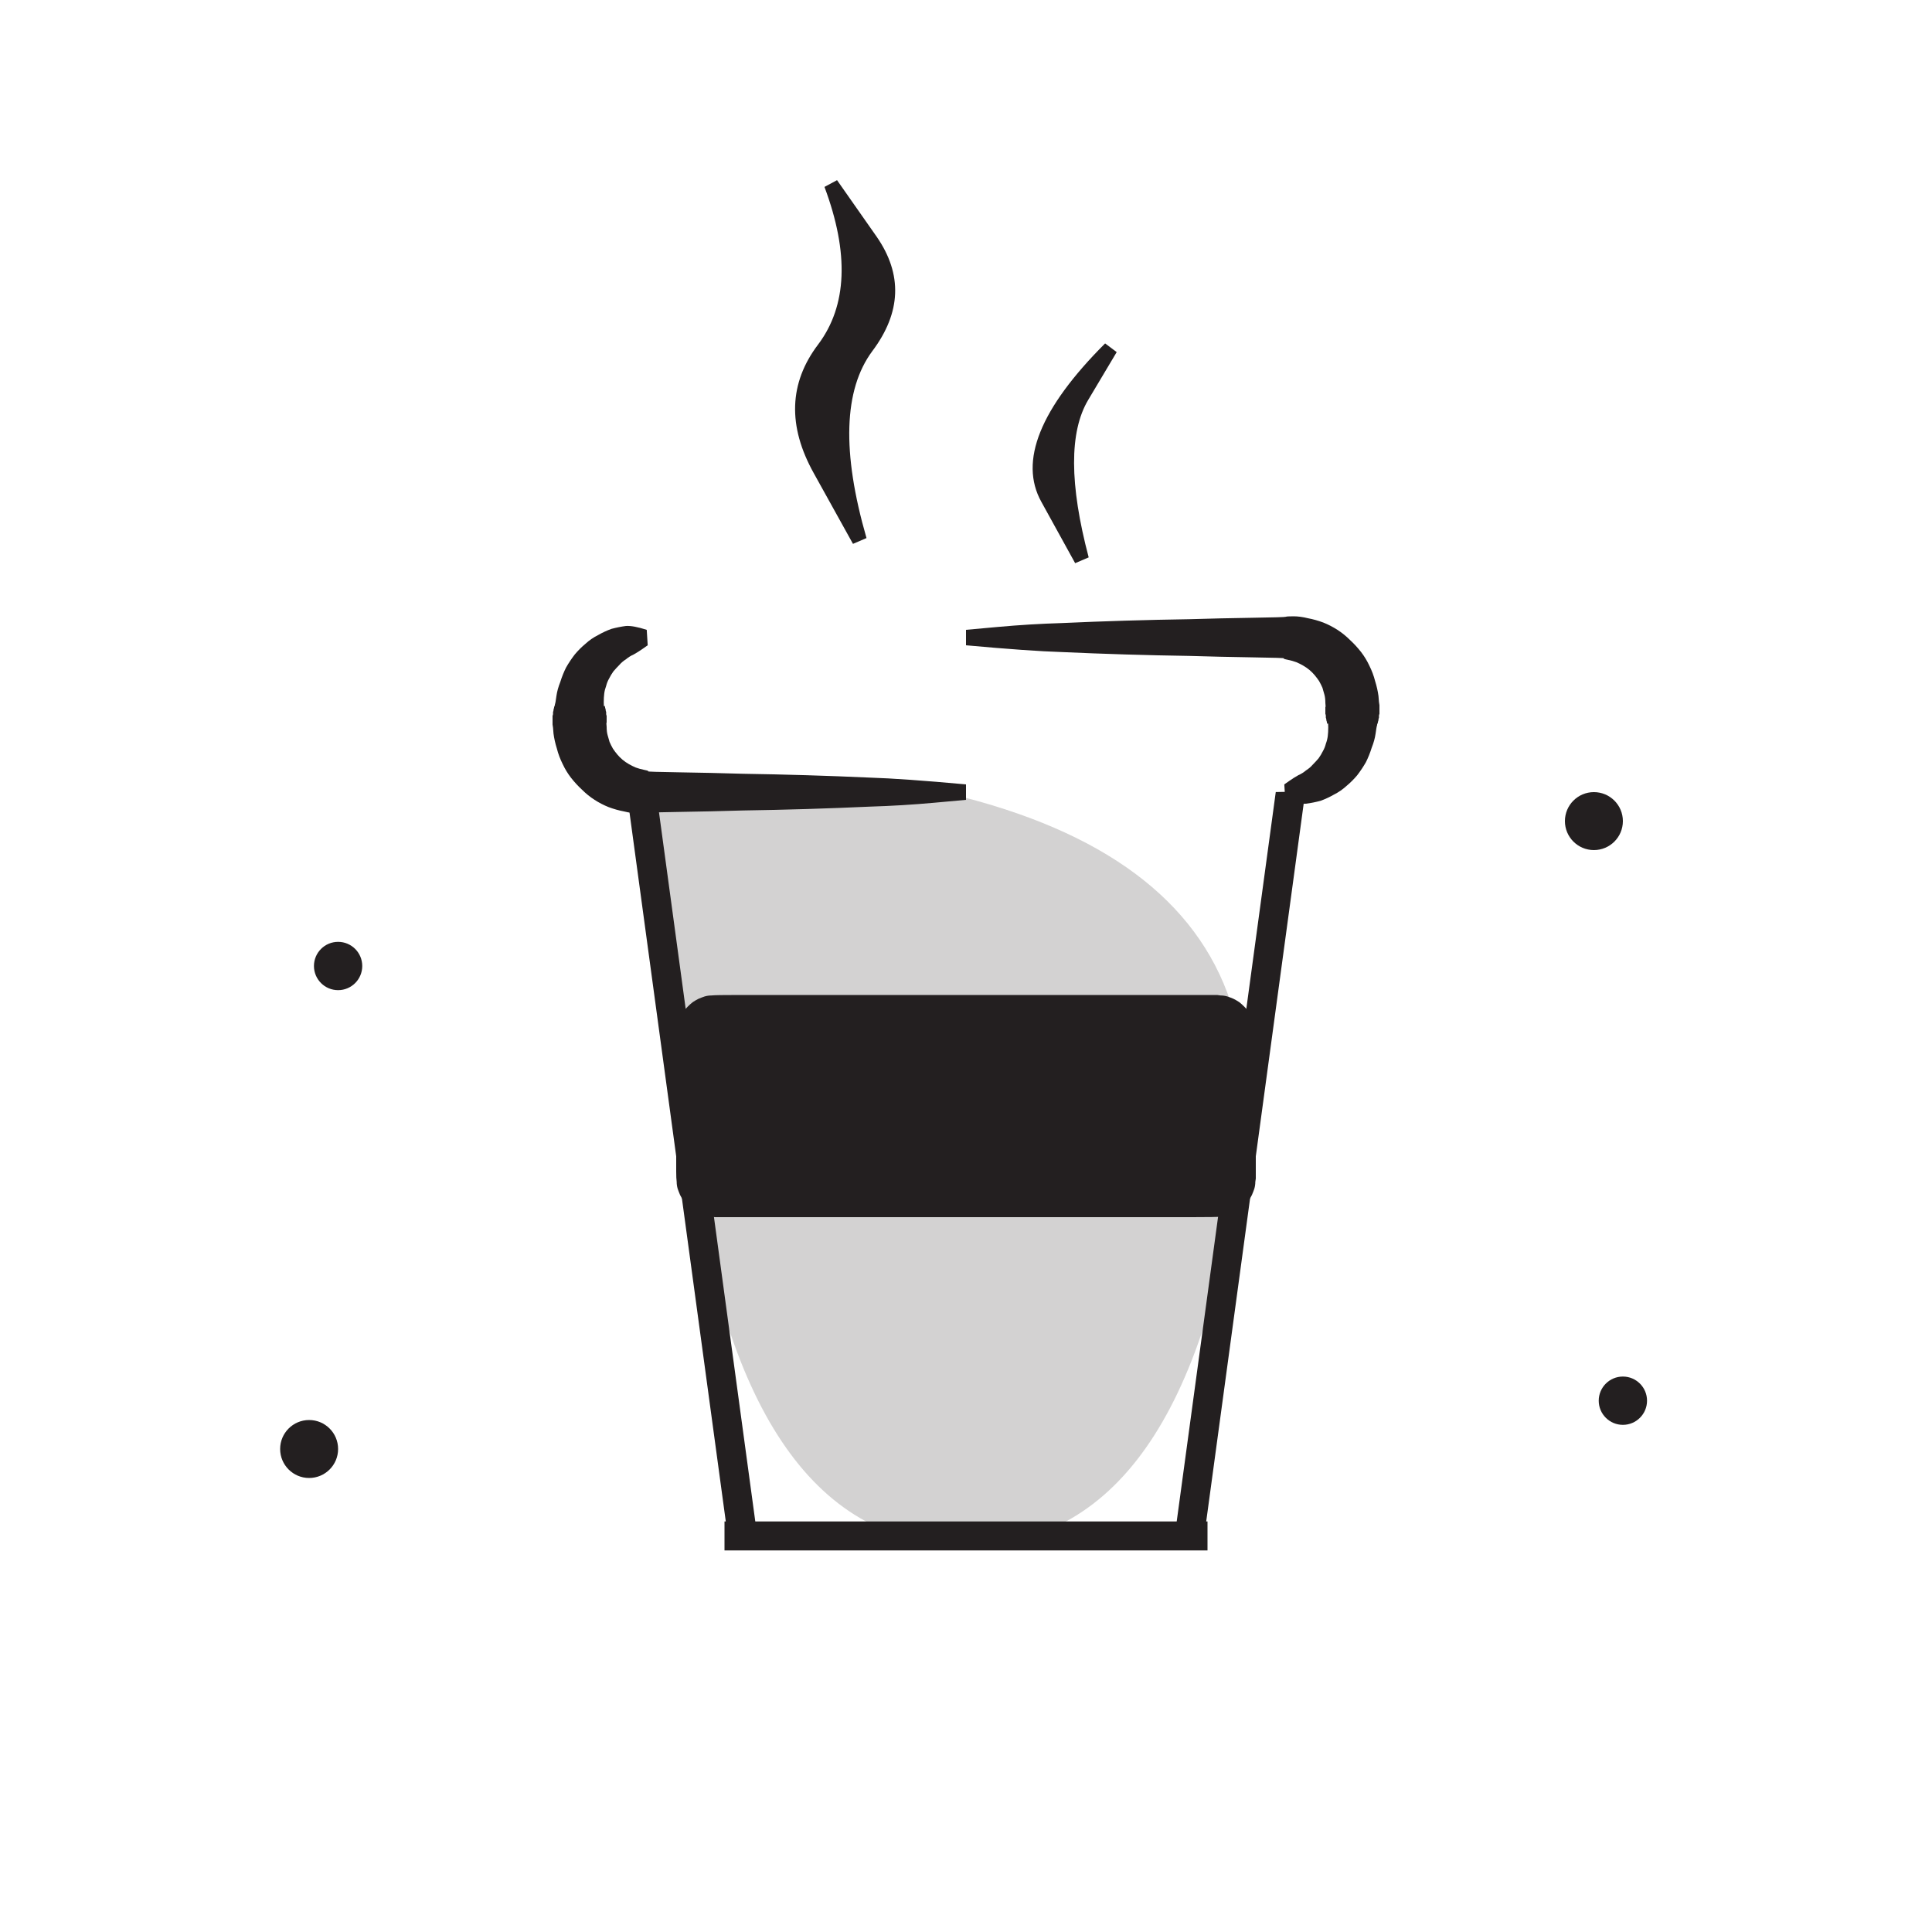
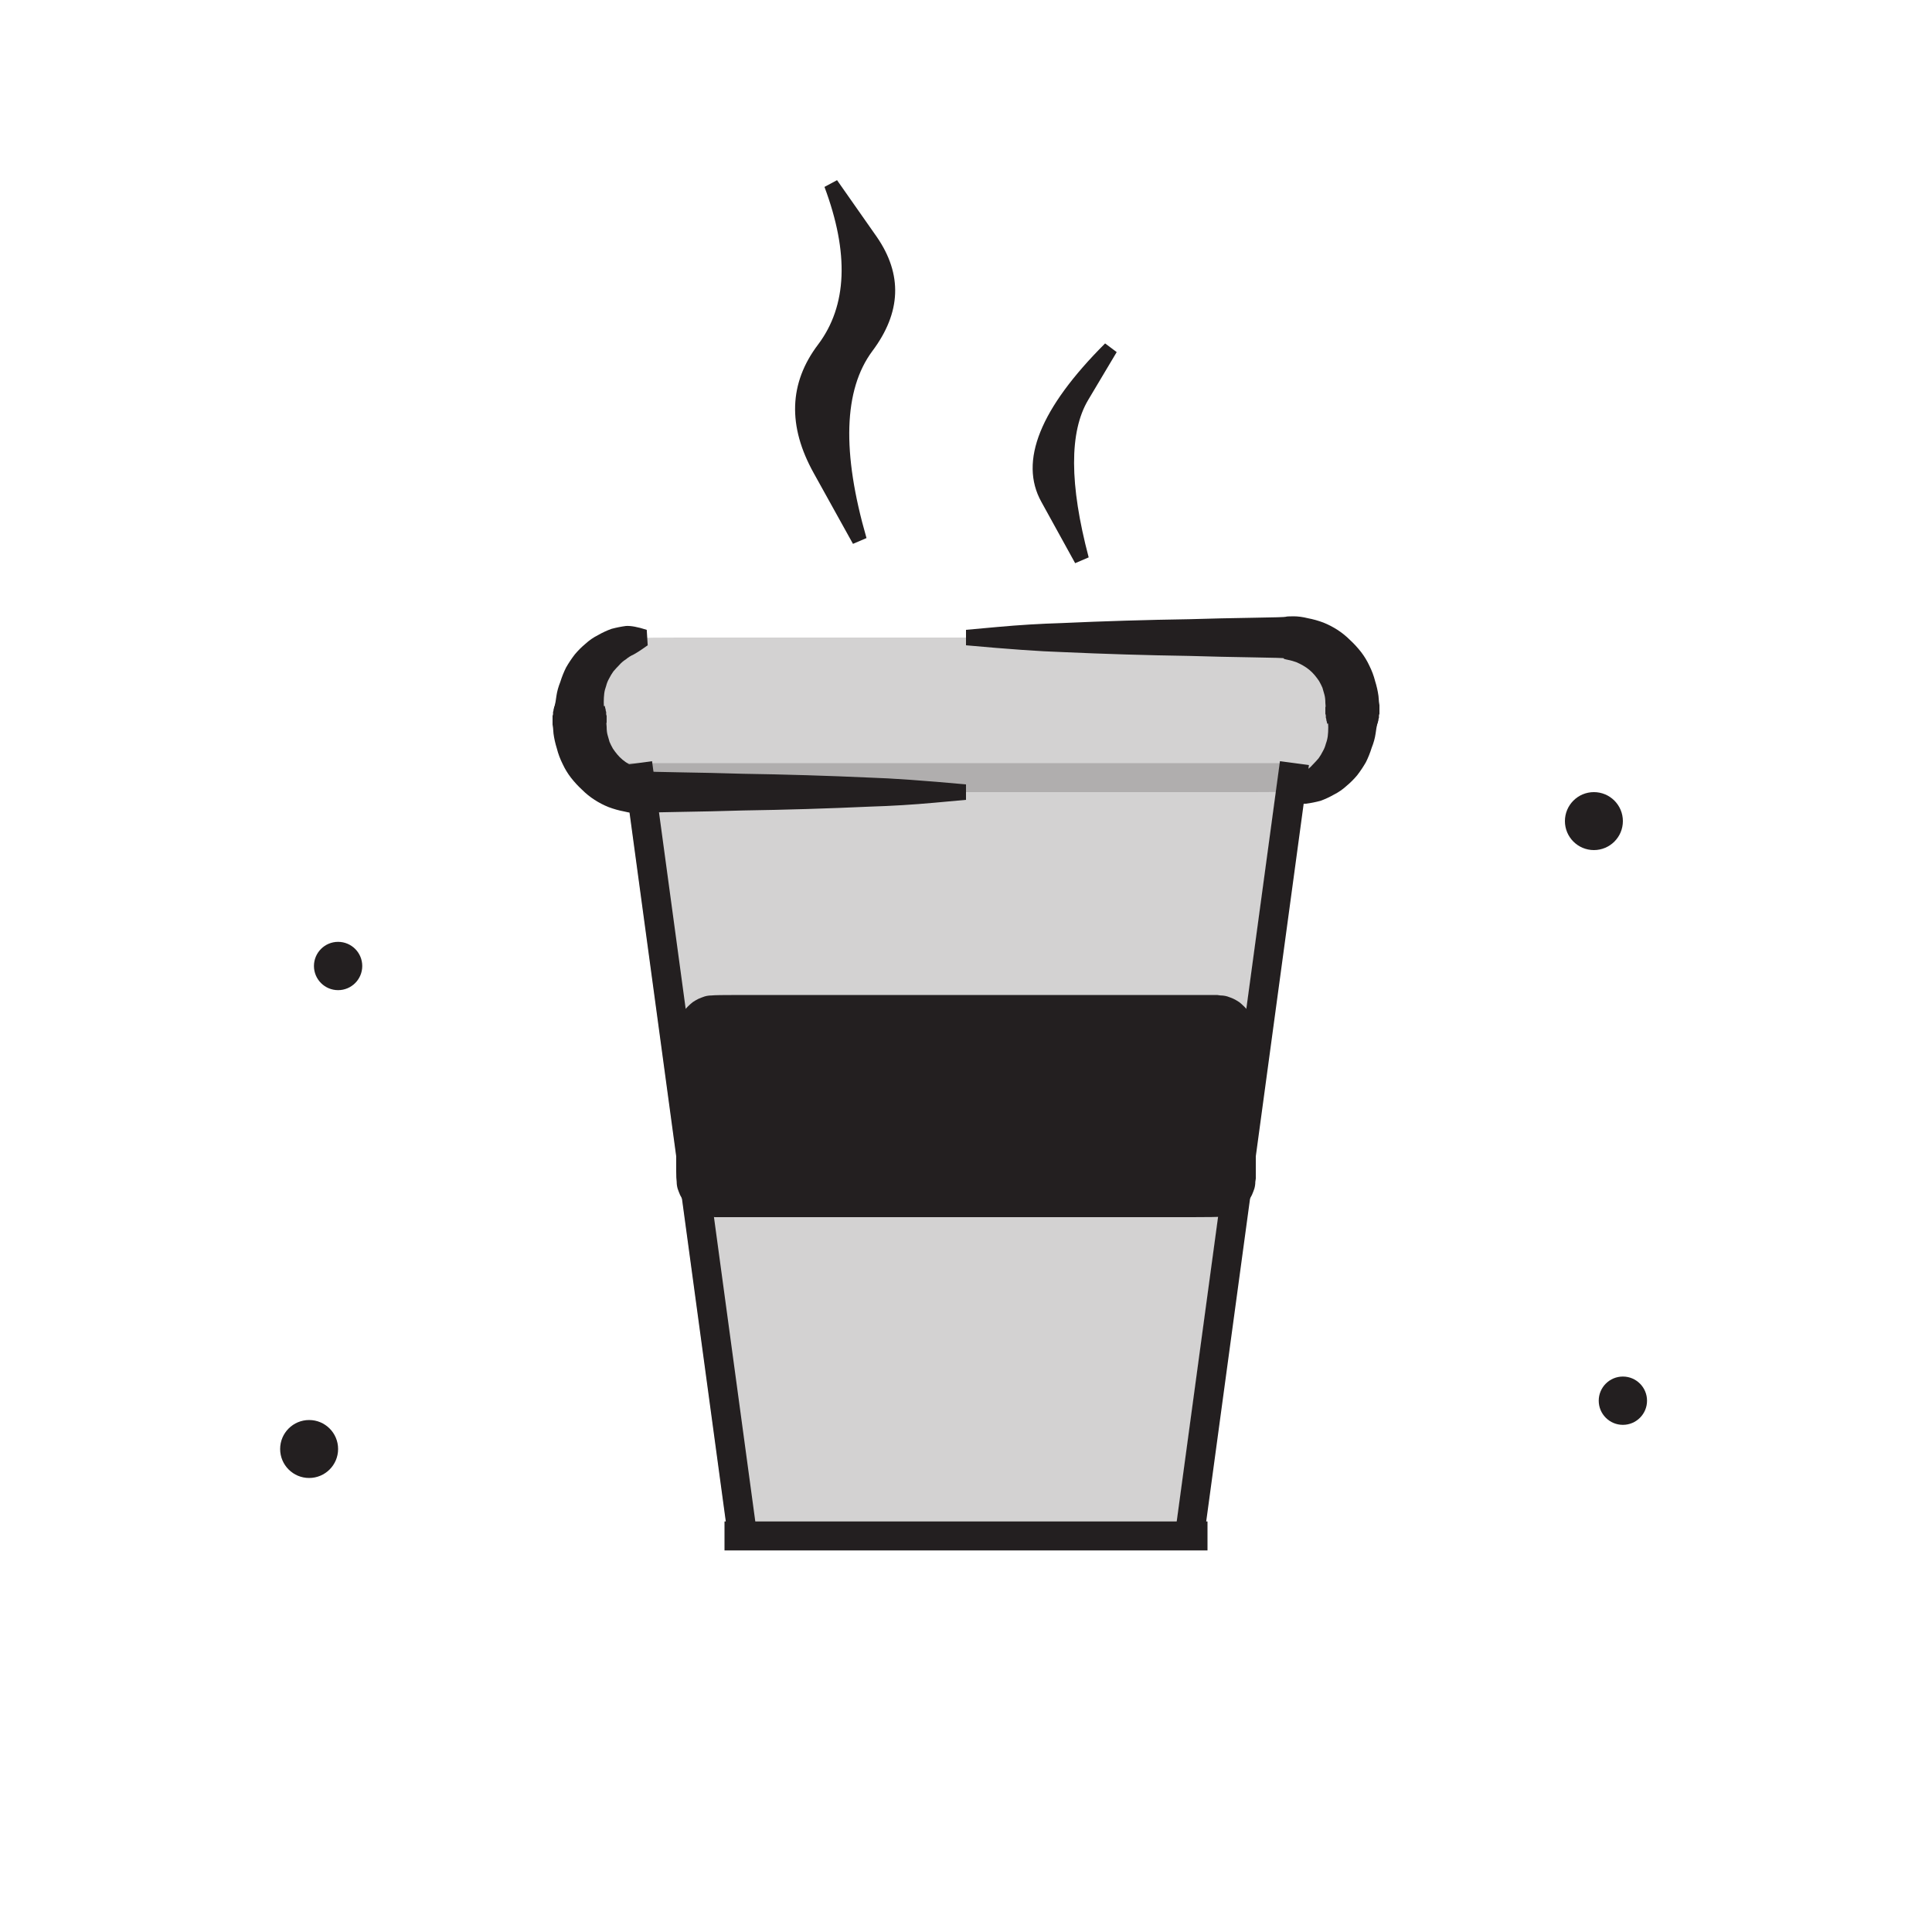
<svg xmlns="http://www.w3.org/2000/svg" viewBox="0 0 400 400">
  <rect id="bg" width="400" height="400" fill="#FFFFFF" />
  <g fill="#231F20">
-     <path d="M132.0 158.0 Q268.0 158.0 257.0 239.0 Q246.0 320.0 200.0 320.0 Q154.0 320.0 143.0 239.0 L132.0 158.0 Z" fill="#231F20" fill-opacity="0.2" />
+     <path d="M129 158 L265 158 L243 320 L151 320 Z" fill="#231F20" fill-opacity="0.2" />
    <path d="M129.0 158.4 L151.0 320.4 157.0 319.6 L135.0 157.6 Z" />
    <path d="M265.0 157.6 L243.0 319.6 249.0 320.4 L271.0 158.4 Z" />
    <path d="M150.0 321.0 L250.0 321.0 250.0 315.0 L150.0 315.0 Z" />
    <path d="M252.0 206.0 Q241.6 206.0 236.4 206.0 Q231.2 206.0 226.0 206.0 Q220.8 206.0 215.6 206.0 Q210.4 206.0 205.2 206.0 Q200.0 206.0 194.8 206.0 Q189.6 206.0 184.4 206.0 Q179.2 206.0 174.0 206.0 Q168.8 206.0 163.6 206.0 Q158.4 206.0 153.2 206.0 Q148.0 206.0 147.3 206.1 Q146.6 206.1 145.9 206.3 Q145.3 206.5 144.6 206.8 Q144.0 207.1 143.4 207.5 Q142.9 207.9 142.4 208.4 Q141.9 208.9 141.5 209.4 Q141.1 210.0 140.8 210.6 Q140.5 211.3 140.3 211.9 Q140.1 212.6 140.1 213.3 Q140.0 214.0 140.0 214.0 Q140.0 214.0 140.0 215.5 Q140.0 217.0 140.0 218.5 Q140.0 220.0 140.0 221.5 Q140.0 223.0 140.0 224.5 Q140.0 226.0 140.0 227.5 Q140.0 229.0 140.0 230.5 Q140.0 232.0 140.0 233.5 Q140.0 235.0 140.0 236.5 Q140.0 238.0 140.0 239.5 Q140.0 241.0 140.0 242.5 Q140.0 244.0 140.1 244.7 Q140.1 245.4 140.3 246.1 Q140.5 246.7 140.8 247.4 Q141.1 248.0 141.5 248.6 Q141.9 249.1 142.4 249.6 Q142.9 250.1 143.4 250.5 Q144.0 250.9 144.6 251.2 Q145.3 251.5 145.9 251.7 Q146.6 251.9 147.3 251.9 Q148.0 252.0 148.0 252.0 Q148.0 252.0 153.2 252.0 Q158.4 252.0 163.6 252.0 Q168.8 252.0 174.0 252.0 Q179.2 252.0 184.4 252.0 Q189.6 252.0 194.8 252.0 Q200.0 252.0 205.2 252.0 Q210.4 252.0 215.6 252.0 Q220.8 252.0 226.0 252.0 Q231.2 252.0 236.4 252.0 Q241.6 252.0 246.8 252.0 Q252.0 252.0 252.7 251.9 Q253.4 251.9 254.1 251.7 Q254.7 251.5 255.4 251.2 Q256.0 250.9 256.6 250.5 Q257.1 250.1 257.6 249.6 Q258.1 249.1 258.5 248.6 Q258.9 248.0 259.2 247.4 Q259.5 246.7 259.7 246.1 Q259.9 245.4 259.9 244.7 Q260.0 244.0 260.0 244.0 Q260.0 244.0 260.0 242.5 Q260.0 241.0 260.0 239.5 Q260.0 238.0 260.0 236.5 Q260.0 235.0 260.0 233.5 Q260.0 232.0 260.0 230.5 Q260.0 229.0 260.0 227.5 Q260.0 226.0 260.0 224.5 Q260.0 223.0 260.0 221.5 Q260.0 220.0 260.0 218.5 Q260.0 217.0 260.0 215.5 Q260.0 214.0 259.9 213.3 Q259.9 212.6 259.7 211.9 Q259.5 211.3 259.2 210.6 Q258.9 210.0 258.5 209.4 Q258.1 208.9 257.6 208.4 Q257.1 207.9 256.6 207.5 Q256.0 207.1 255.4 206.8 Q254.7 206.5 254.1 206.3 Q253.4 206.1 252.7 206.1 Q252.0 206.0 252.0 206.0 L252.0 206.0 Z" />
-     <path d="M266.0 132.0 Q252.8 132.0 246.2 132.0 Q239.6 132.0 233.0 132.0 Q226.4 132.0 219.8 132.0 Q213.2 132.0 206.6 132.0 Q200.0 132.0 193.4 132.0 Q186.8 132.0 180.2 132.0 Q173.6 132.0 167.0 132.0 Q160.4 132.0 153.8 132.0 Q147.2 132.0 140.6 132.0 Q134.0 132.0 132.8 132.1 Q131.6 132.2 130.4 132.5 Q129.2 132.8 128.1 133.4 Q127.0 133.9 126.0 134.6 Q125.0 135.3 124.1 136.1 Q123.3 137.0 122.6 138.0 Q121.9 139.0 121.4 140.1 Q120.8 141.2 120.5 142.4 Q120.2 143.6 120.1 144.8 Q120.0 146.0 120.0 146.0 Q120.0 146.0 120.0 146.2 Q120.0 146.4 120.0 146.6 Q120.0 146.8 120.0 147.0 Q120.0 147.2 120.0 147.4 Q120.0 147.6 120.0 147.8 Q120.0 148.0 120.0 148.2 Q120.0 148.4 120.0 148.6 Q120.0 148.8 120.0 149.0 Q120.0 149.2 120.0 149.4 Q120.0 149.6 120.0 149.8 Q120.0 150.0 120.1 151.2 Q120.2 152.4 120.5 153.6 Q120.8 154.8 121.4 155.9 Q121.9 157.0 122.6 158.0 Q123.3 159.0 124.1 159.9 Q125.0 160.7 126.0 161.4 Q127.0 162.1 128.1 162.6 Q129.2 163.2 130.4 163.5 Q131.6 163.8 132.8 163.9 Q134.0 164.0 134.0 164.0 Q134.0 164.0 140.6 164.0 Q147.2 164.0 153.8 164.0 Q160.4 164.0 167.0 164.0 Q173.6 164.0 180.2 164.0 Q186.8 164.0 193.4 164.0 Q200.0 164.0 206.6 164.0 Q213.2 164.0 219.8 164.0 Q226.4 164.0 233.0 164.0 Q239.6 164.0 246.2 164.0 Q252.8 164.0 259.4 164.0 Q266.0 164.0 267.2 163.9 Q268.4 163.8 269.6 163.5 Q270.8 163.2 271.9 162.6 Q273.0 162.1 274.0 161.4 Q275.0 160.7 275.9 159.9 Q276.7 159.0 277.4 158.0 Q278.1 157.0 278.6 155.9 Q279.2 154.8 279.5 153.6 Q279.8 152.4 279.9 151.2 Q280.0 150.0 280.0 150.0 Q280.0 150.0 280.0 149.8 Q280.0 149.6 280.0 149.4 Q280.0 149.2 280.0 149.0 Q280.0 148.8 280.0 148.6 Q280.0 148.4 280.0 148.2 Q280.0 148.0 280.0 147.8 Q280.0 147.6 280.0 147.4 Q280.0 147.2 280.0 147.0 Q280.0 146.8 280.0 146.6 Q280.0 146.4 280.0 146.2 Q280.0 146.0 279.9 144.8 Q279.8 143.6 279.5 142.4 Q279.2 141.2 278.6 140.1 Q278.1 139.0 277.4 138.0 Q276.7 137.0 275.9 136.1 Q275.0 135.3 274.0 134.6 Q273.0 133.9 271.9 133.4 Q270.8 132.8 269.6 132.5 Q268.4 132.2 267.2 132.1 Q266.0 132.0 266.0 132.0 L266.0 132.0 Z" fill="#FFFFFF" />
+     <path d="M266.0 132.0 Q252.8 132.0 246.2 132.0 Q239.6 132.0 233.0 132.0 Q226.4 132.0 219.8 132.0 Q213.2 132.0 206.6 132.0 Q200.0 132.0 193.4 132.0 Q186.8 132.0 180.2 132.0 Q173.6 132.0 167.0 132.0 Q160.4 132.0 153.8 132.0 Q147.2 132.0 140.6 132.0 Q134.0 132.0 132.8 132.1 Q131.6 132.2 130.4 132.5 Q129.2 132.8 128.1 133.4 Q127.0 133.9 126.0 134.6 Q125.0 135.3 124.1 136.1 Q123.3 137.0 122.6 138.0 Q121.9 139.0 121.4 140.1 Q120.8 141.2 120.5 142.4 Q120.2 143.6 120.1 144.8 Q120.0 146.0 120.0 146.0 Q120.0 146.0 120.0 146.2 Q120.0 146.4 120.0 146.6 Q120.0 146.8 120.0 147.0 Q120.0 147.2 120.0 147.4 Q120.0 147.6 120.0 147.8 Q120.0 148.0 120.0 148.2 Q120.0 148.4 120.0 148.6 Q120.0 148.8 120.0 149.0 Q120.0 149.2 120.0 149.4 Q120.0 149.6 120.0 149.8 Q120.0 150.0 120.1 151.2 Q120.2 152.4 120.5 153.6 Q120.8 154.8 121.4 155.9 Q121.9 157.0 122.6 158.0 Q123.3 159.0 124.1 159.9 Q125.0 160.7 126.0 161.4 Q127.0 162.1 128.1 162.6 Q129.2 163.2 130.4 163.5 Q131.6 163.8 132.8 163.9 Q134.0 164.0 134.0 164.0 Q134.0 164.0 140.6 164.0 Q147.2 164.0 153.8 164.0 Q160.4 164.0 167.0 164.0 Q173.6 164.0 180.2 164.0 Q186.8 164.0 193.4 164.0 Q200.0 164.0 206.6 164.0 Q213.2 164.0 219.8 164.0 Q226.4 164.0 233.0 164.0 Q239.6 164.0 246.2 164.0 Q252.8 164.0 259.4 164.0 Q266.0 164.0 267.2 163.9 Q268.4 163.8 269.6 163.5 Q270.8 163.2 271.9 162.6 Q273.0 162.1 274.0 161.4 Q275.0 160.7 275.9 159.9 Q276.7 159.0 277.4 158.0 Q278.1 157.0 278.6 155.9 Q279.2 154.8 279.5 153.6 Q279.8 152.4 279.9 151.2 Q280.0 150.0 280.0 150.0 Q280.0 150.0 280.0 149.8 Q280.0 149.6 280.0 149.4 Q280.0 149.2 280.0 149.0 Q280.0 148.8 280.0 148.6 Q280.0 148.4 280.0 148.2 Q280.0 148.0 280.0 147.8 Q280.0 147.6 280.0 147.4 Q280.0 147.2 280.0 147.0 Q280.0 146.8 280.0 146.6 Q280.0 146.4 280.0 146.2 Q280.0 146.0 279.9 144.8 Q279.8 143.6 279.5 142.4 Q279.2 141.2 278.6 140.1 Q278.1 139.0 277.4 138.0 Q276.7 137.0 275.9 136.1 Q275.0 135.3 274.0 134.6 Q273.0 133.9 271.9 133.4 Q270.8 132.8 269.6 132.5 Q268.4 132.2 267.2 132.1 Q266.0 132.0 266.0 132.0 L266.0 132.0 Z" fill="#231F20" fill-opacity="0.2" />
    <path d="M133.9 130.4 Q131.1 129.5 129.6 129.6 Q128.1 129.8 126.6 130.2 Q125.2 130.7 123.8 131.5 Q122.4 132.2 121.2 133.3 Q120.0 134.3 119.0 135.5 Q118.0 136.8 117.2 138.2 Q116.5 139.6 116.0 141.2 Q115.4 142.7 115.2 144.1 Q115.0 145.6 114.9 145.8 Q114.9 146.0 114.8 146.2 Q114.7 146.4 114.7 146.6 Q114.6 146.8 114.6 147.0 Q114.6 147.2 114.5 147.4 Q114.5 147.6 114.5 147.8 Q114.5 148.0 114.4 148.2 Q114.4 148.4 114.4 148.6 Q114.4 148.8 114.4 149.0 Q114.4 149.2 114.4 149.4 Q114.4 149.6 114.4 150.0 Q114.5 150.4 114.6 151.9 Q114.8 153.4 115.3 155.0 Q115.7 156.6 116.5 158.2 Q117.2 159.7 118.2 161.0 Q119.3 162.4 120.5 163.5 Q121.7 164.7 123.1 165.6 Q124.5 166.5 126.0 167.1 Q127.6 167.7 129.2 168.0 Q130.8 168.4 132.2 168.4 Q133.6 168.4 133.8 168.3 Q134.0 168.2 140.6 168.1 Q147.2 168.0 153.8 167.8 Q160.4 167.7 167.0 167.5 Q173.6 167.3 180.2 167.0 Q186.8 166.8 193.4 166.2 L200.0 165.6 200.0 162.4 Q186.8 161.2 180.2 161.0 Q173.6 160.7 167.0 160.5 Q160.4 160.3 153.8 160.2 Q147.2 160.0 140.6 159.9 Q134.0 159.8 134.2 159.7 Q134.4 159.6 133.4 159.4 Q132.4 159.2 131.6 158.9 Q130.9 158.6 130.2 158.2 Q129.5 157.8 128.9 157.3 Q128.3 156.8 127.8 156.2 Q127.3 155.6 126.9 155.0 Q126.5 154.3 126.2 153.6 Q126.0 152.9 125.8 152.2 Q125.6 151.5 125.6 150.5 Q125.5 149.6 125.6 149.6 Q125.6 149.6 125.6 149.4 Q125.6 149.2 125.6 149.0 Q125.6 148.8 125.6 148.6 Q125.6 148.4 125.6 148.2 Q125.5 148.0 125.5 147.8 Q125.5 147.6 125.5 147.4 Q125.4 147.2 125.4 147.0 Q125.4 146.8 125.3 146.6 Q125.3 146.4 125.2 146.2 Q125.1 146.0 125.1 146.2 Q125.0 146.4 125.0 145.4 Q125.0 144.4 125.1 143.6 Q125.2 142.8 125.5 142.0 Q125.7 141.2 126.1 140.5 Q126.5 139.7 127.0 139.0 Q127.6 138.3 128.2 137.7 Q128.8 137.0 129.6 136.5 Q130.3 135.9 131.2 135.5 Q132.1 135.0 133.1 134.3 L134.1 133.6 Z" />
    <path d="M266.1 165.6 Q268.9 166.5 270.4 166.4 Q271.9 166.2 273.4 165.8 Q274.8 165.3 276.2 164.5 Q277.6 163.8 278.8 162.7 Q280.0 161.7 281.0 160.5 Q282.0 159.2 282.8 157.8 Q283.5 156.4 284.0 154.8 Q284.6 153.3 284.8 151.9 Q285.0 150.4 285.1 150.2 Q285.1 150.0 285.2 149.8 Q285.3 149.6 285.3 149.4 Q285.4 149.2 285.4 149.0 Q285.4 148.8 285.5 148.6 Q285.5 148.4 285.5 148.2 Q285.5 148.0 285.6 147.8 Q285.6 147.6 285.6 147.4 Q285.6 147.2 285.6 147.0 Q285.6 146.8 285.6 146.6 Q285.6 146.4 285.6 146.0 Q285.5 145.6 285.4 144.1 Q285.2 142.6 284.7 141.0 Q284.3 139.4 283.5 137.8 Q282.8 136.3 281.8 135.0 Q280.7 133.6 279.5 132.5 Q278.3 131.3 276.9 130.4 Q275.5 129.5 274.0 128.9 Q272.4 128.3 270.8 128.0 Q269.2 127.6 267.8 127.6 Q266.4 127.6 266.2 127.7 Q266.0 127.8 259.4 127.9 Q252.8 128.0 246.2 128.2 Q239.6 128.3 233.0 128.5 Q226.4 128.7 219.8 129.0 Q213.2 129.2 206.6 129.8 L200.0 130.4 200.0 133.6 Q213.2 134.8 219.8 135.0 Q226.4 135.3 233.0 135.5 Q239.6 135.7 246.2 135.8 Q252.8 136.0 259.4 136.1 Q266.0 136.2 265.8 136.3 Q265.6 136.4 266.6 136.6 Q267.6 136.8 268.4 137.1 Q269.1 137.4 269.8 137.8 Q270.5 138.2 271.1 138.7 Q271.7 139.2 272.2 139.8 Q272.7 140.4 273.1 141.0 Q273.5 141.7 273.8 142.4 Q274.0 143.1 274.2 143.8 Q274.4 144.5 274.4 145.5 Q274.5 146.4 274.4 146.4 Q274.4 146.4 274.4 146.6 Q274.4 146.8 274.4 147.0 Q274.4 147.2 274.4 147.4 Q274.4 147.6 274.4 147.8 Q274.5 148.0 274.5 148.2 Q274.5 148.4 274.5 148.6 Q274.6 148.8 274.6 149.0 Q274.6 149.2 274.7 149.4 Q274.7 149.6 274.8 149.8 Q274.9 150.0 274.9 149.8 Q275.0 149.6 275.0 150.6 Q275.0 151.6 274.9 152.4 Q274.8 153.2 274.5 154.0 Q274.3 154.8 273.9 155.5 Q273.5 156.3 273.0 157.0 Q272.4 157.7 271.8 158.3 Q271.2 159.0 270.4 159.5 Q269.7 160.1 268.8 160.5 Q267.9 161.0 266.9 161.7 L265.9 162.4 Z" />
    <path d="M179.4 111.4 Q171.7 84.7 180.6 72.7 Q189.6 60.7 181.5 49.0 L173.3 37.3 170.7 38.7 Q178.4 59.3 169.4 71.3 Q160.3 83.3 168.5 98.0 L176.6 112.6 Z" />
    <path d="M225.4 115.4 Q219.4 92.7 225.3 82.8 L231.2 72.9 228.8 71.1 Q208.6 91.3 215.6 103.9 L222.6 116.6 Z" />
    <circle cx="330" cy="170" r="6" />
    <circle cx="70" cy="200" r="5" />
    <circle cx="336" cy="290" r="5" />
    <circle cx="64" cy="300" r="6" />
  </g>
</svg>
